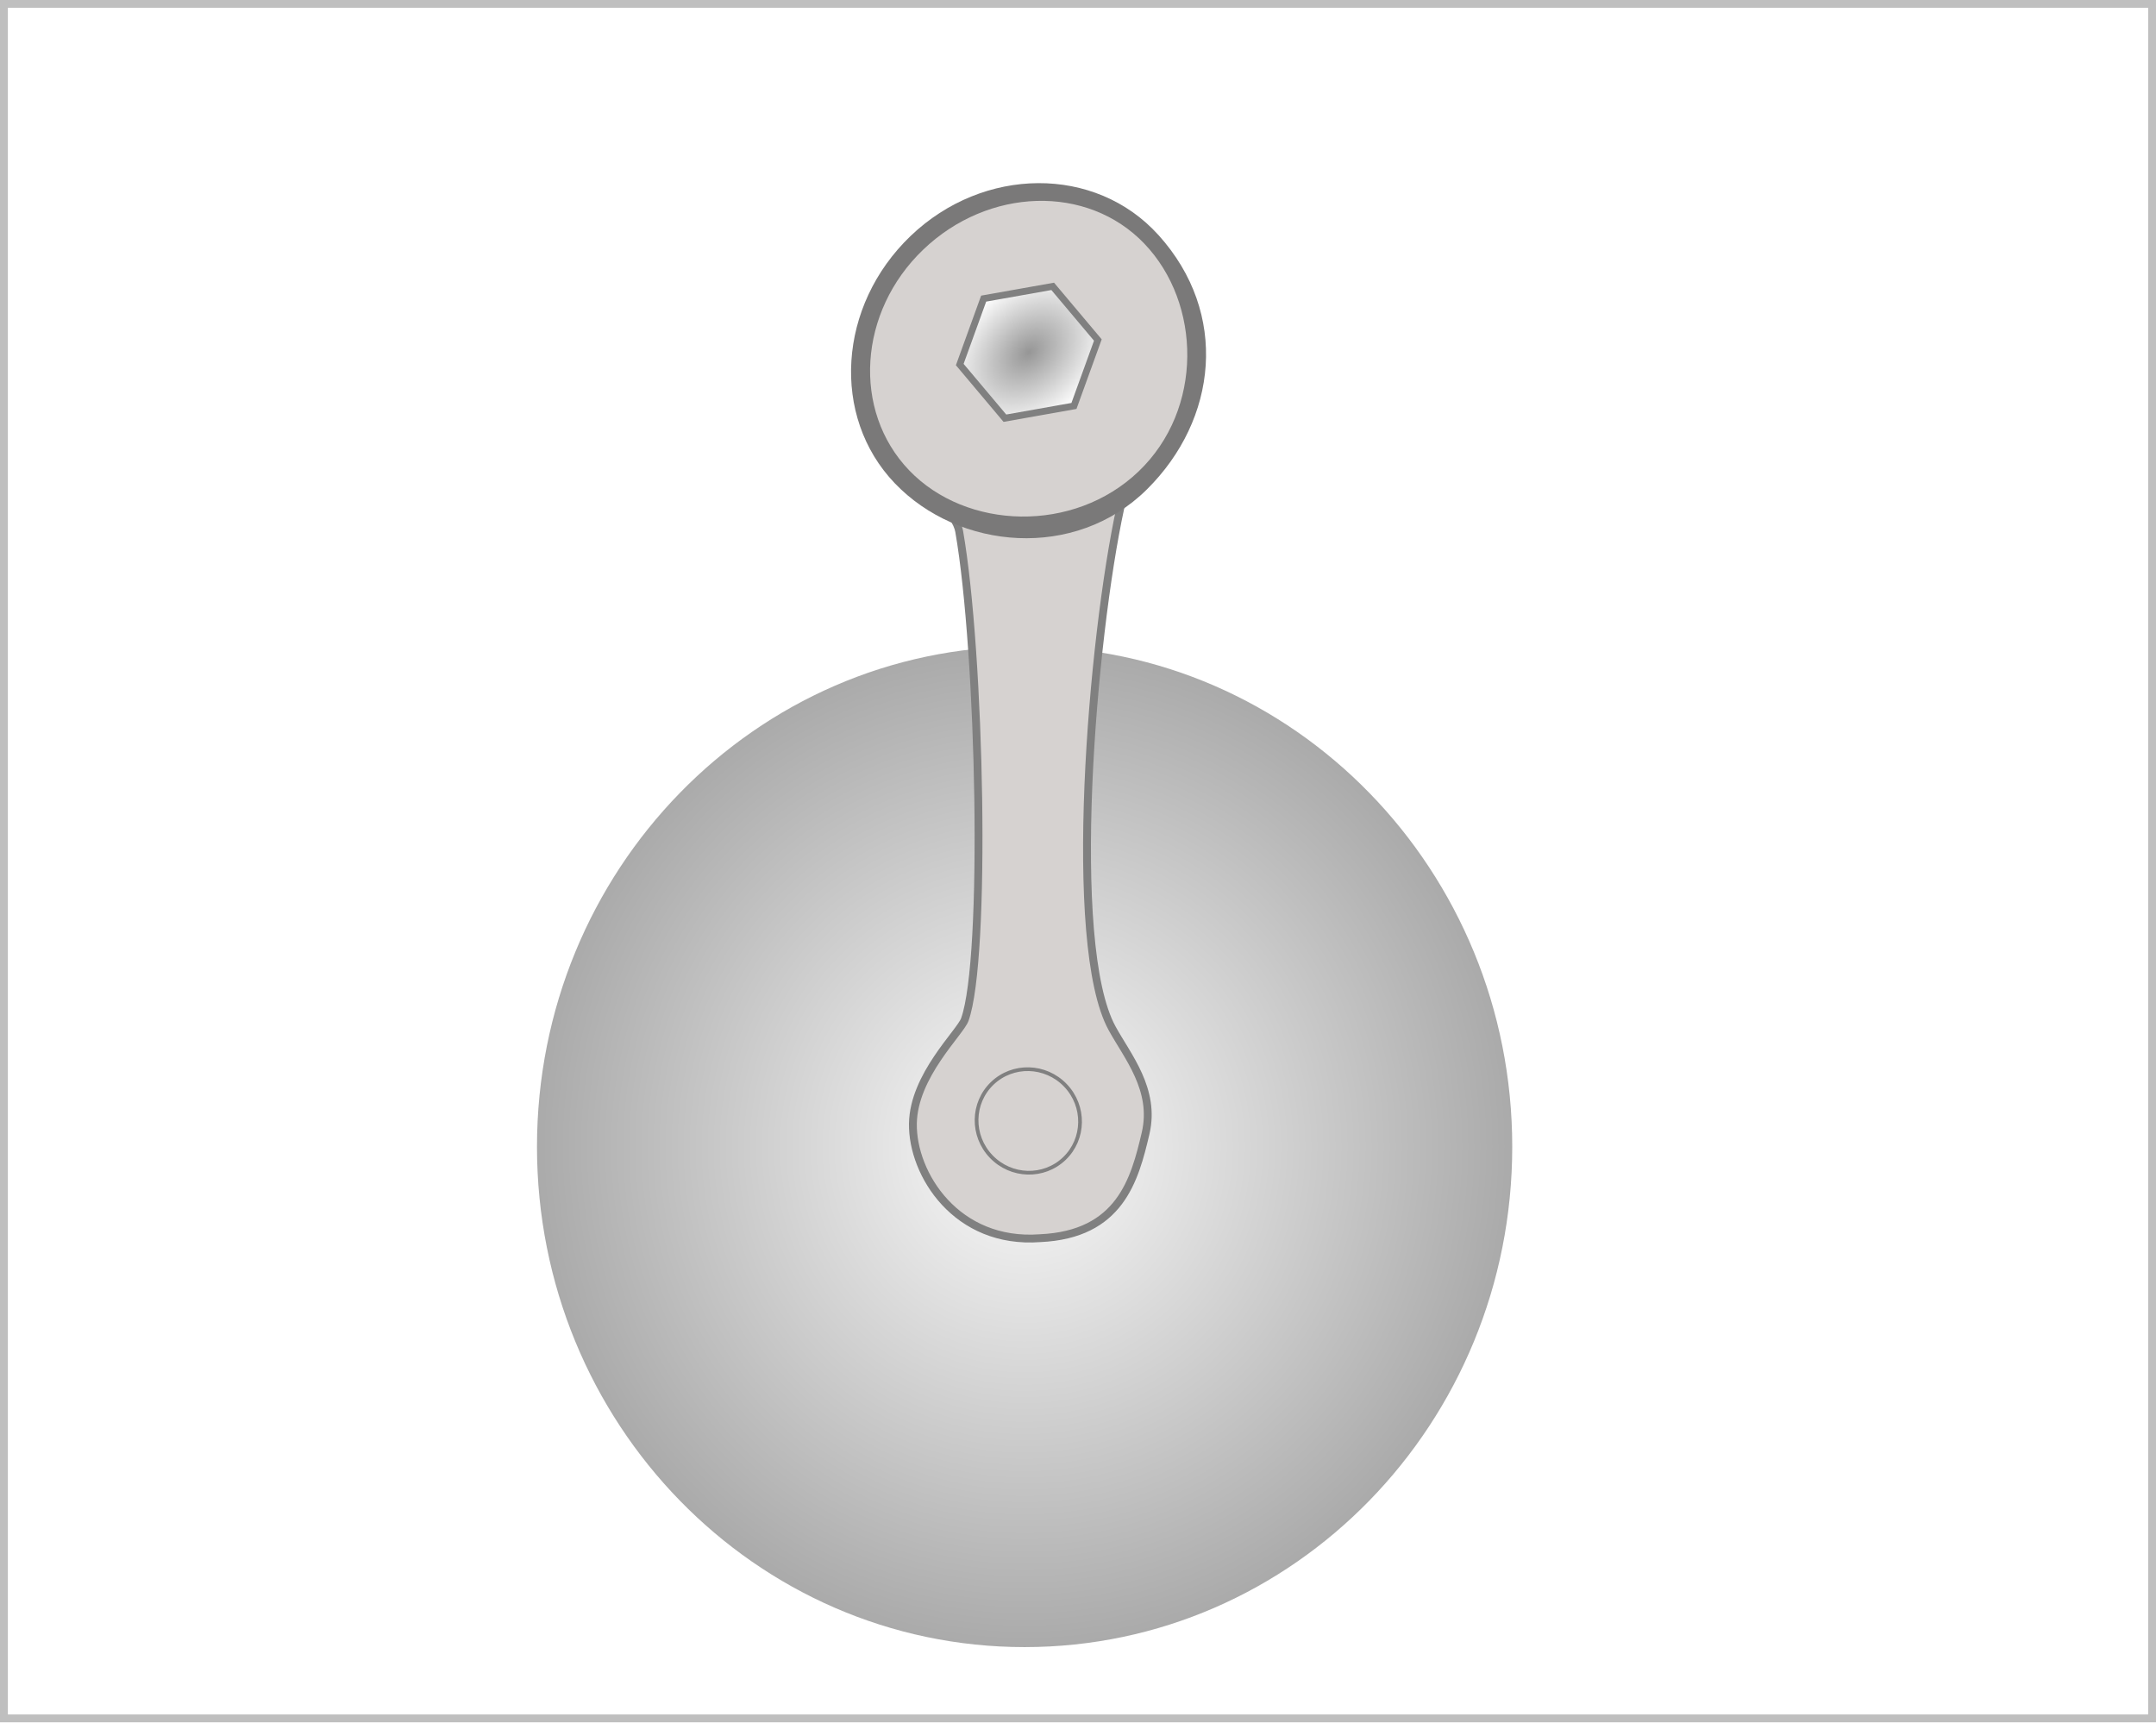
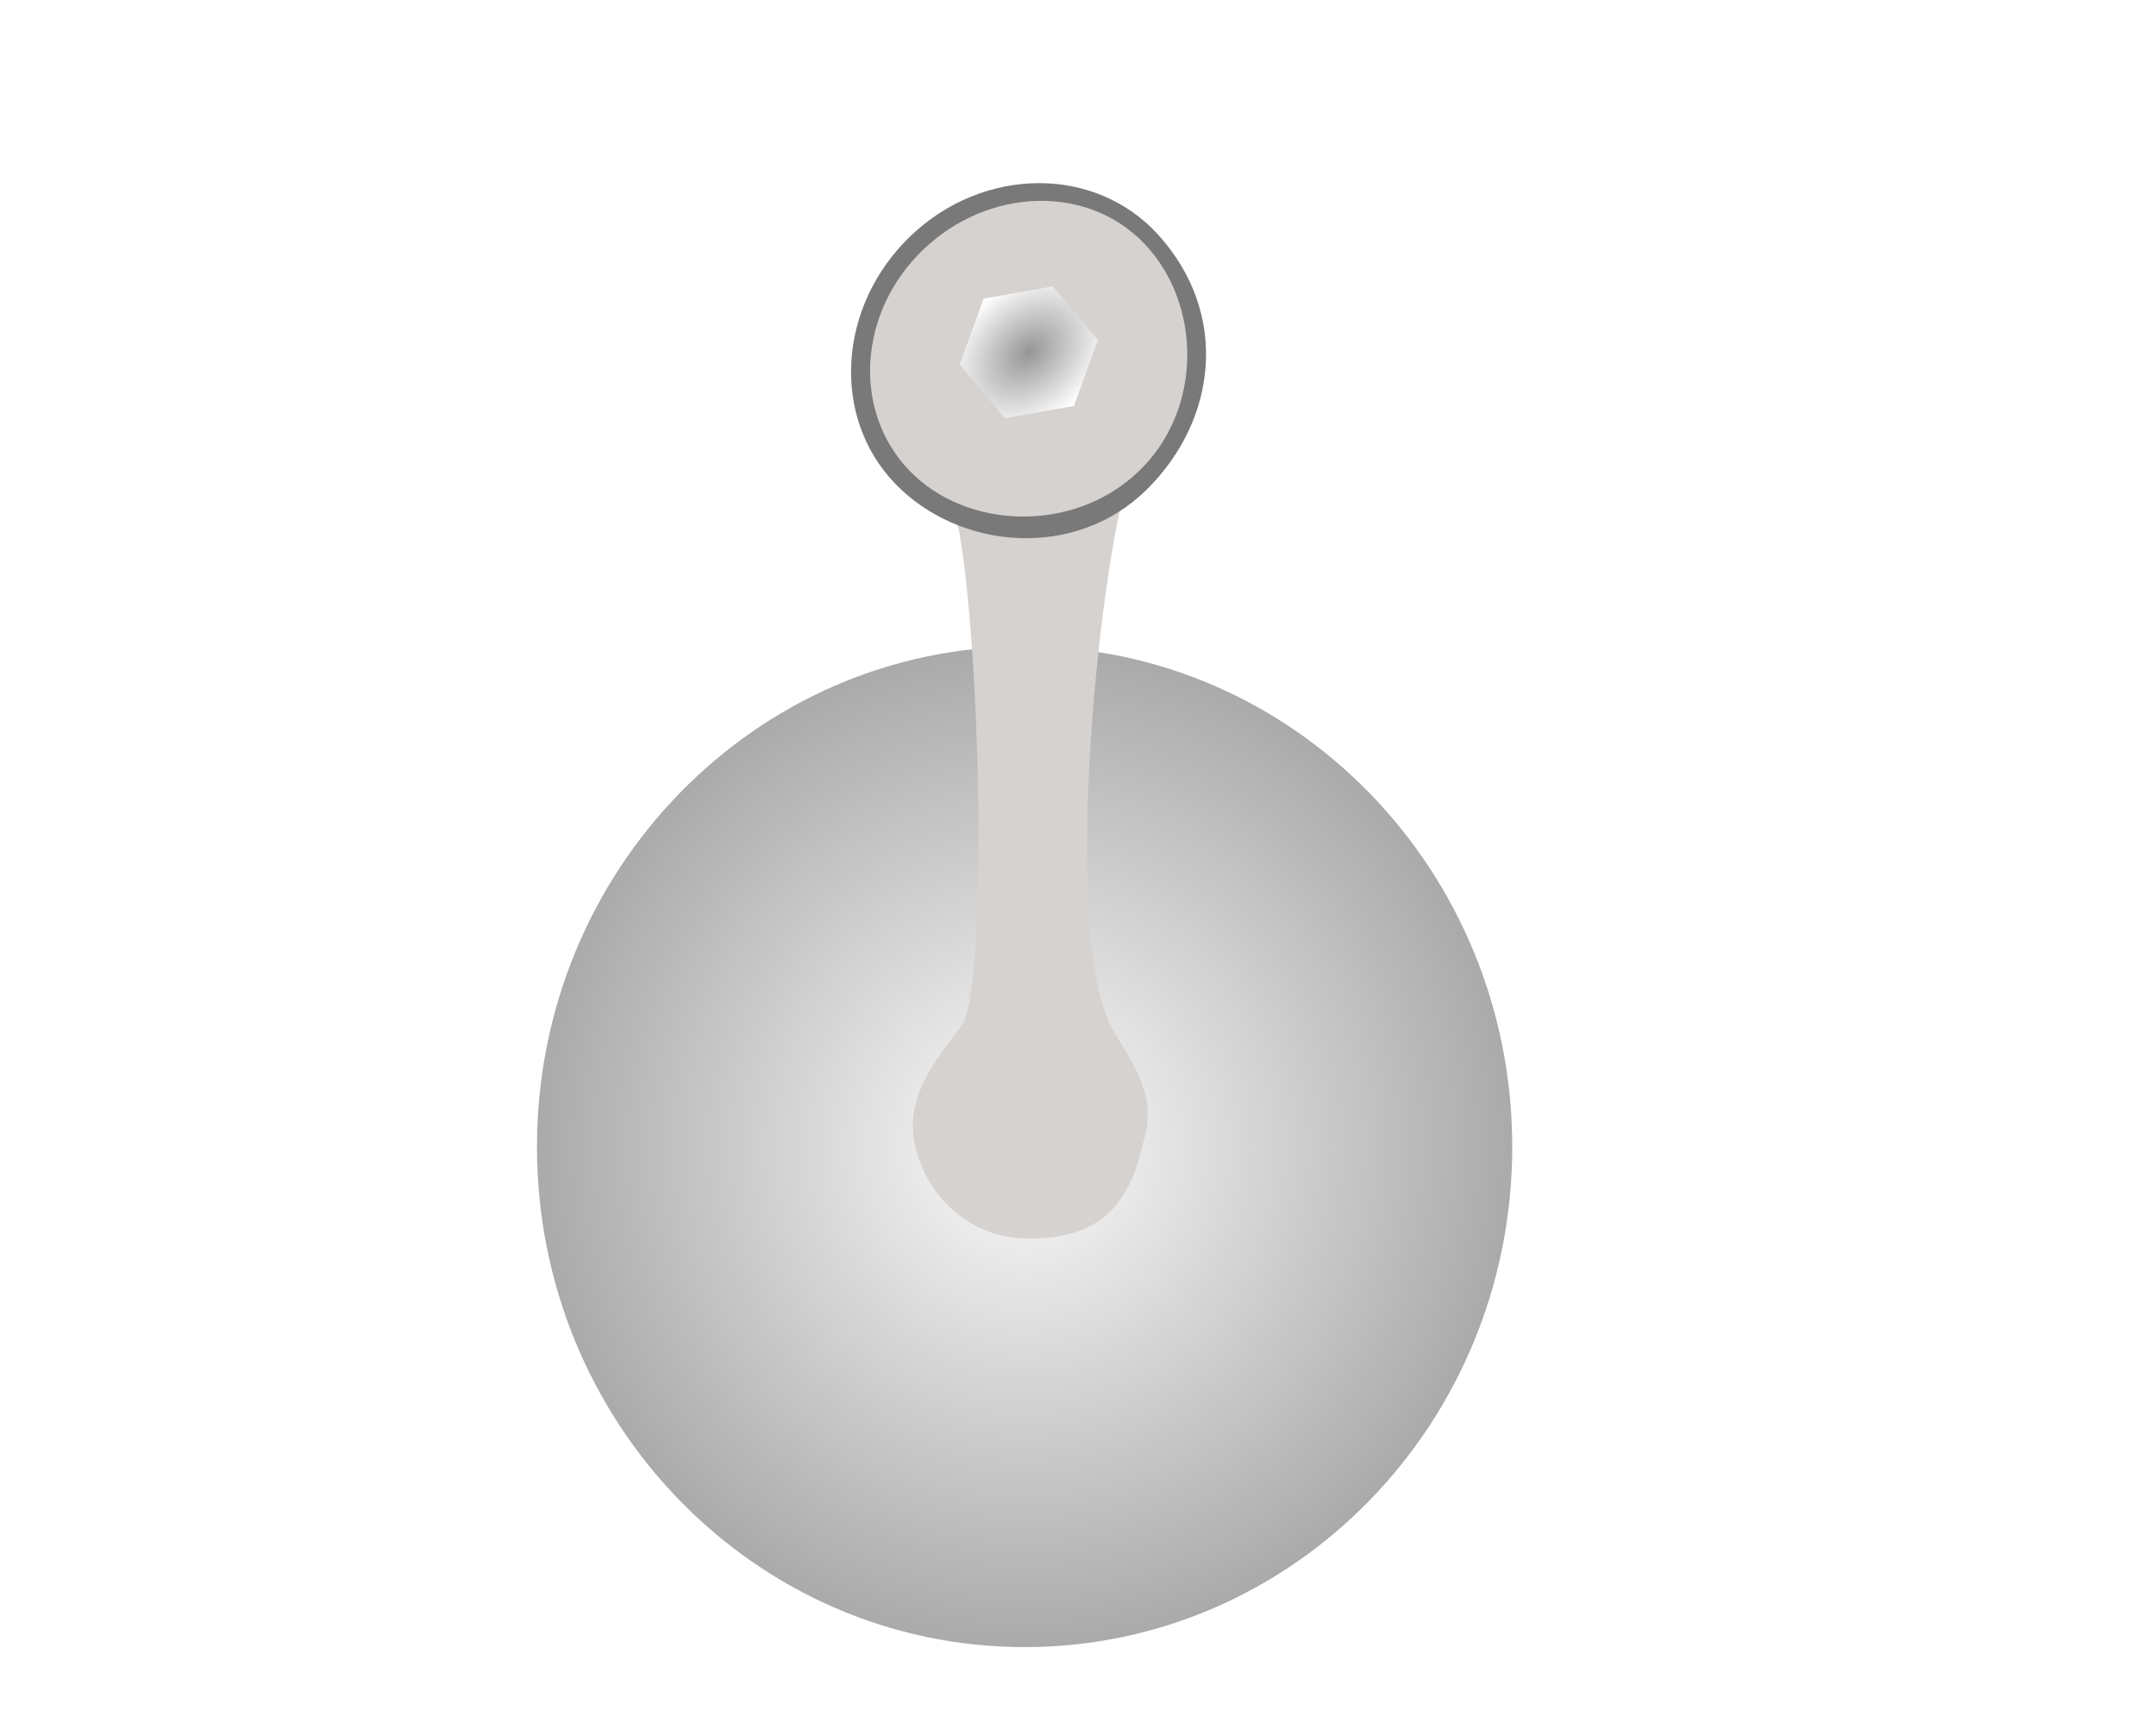
<svg xmlns="http://www.w3.org/2000/svg" xmlns:xlink="http://www.w3.org/1999/xlink" width="192.313mm" height="153.635mm" viewBox="0 0 192.313 153.635" version="1.1" id="svg1228">
  <defs id="defs1225">
    <radialGradient xlink:href="#linearGradient1221" id="radialGradient1223" cx="111.404" cy="78.785" fx="111.404" fy="78.785" r="44.956" gradientTransform="matrix(1.065917,0,0,1.091157,-35.71462,62.53284)" gradientUnits="userSpaceOnUse" />
    <linearGradient id="linearGradient1221">
      <stop style="stop-color:#fbfbfb;stop-opacity:1;" offset="0" id="stop1217" />
      <stop style="stop-color:#a2a2a2;stop-opacity:1;" offset="1" id="stop1219" />
    </linearGradient>
    <radialGradient xlink:href="#linearGradient3040" id="radialGradient3042" cx="28.855" cy="59.465" fx="28.855" fy="59.465" r="6.488" gradientTransform="matrix(1.496322,0.04198803,-0.03019466,1.076043,-12.52559,-5.73347)" gradientUnits="userSpaceOnUse" />
    <linearGradient id="linearGradient3040">
      <stop style="stop-color:#969696;stop-opacity:1;" offset="0" id="stop3036" />
      <stop style="stop-color:#ffffff;stop-opacity:1;" offset="1" id="stop3038" />
    </linearGradient>
  </defs>
  <g id="layer1" transform="translate(8.362411,-46.20511)">
-     <g id="g570">
-       <g id="g1757">
+     <g id="g570" style="stroke:none">
+       <g id="g1757" style="stroke:none">
        <ellipse style="fill:url(#radialGradient1223);fill-opacity:1;stroke:none;stroke-width:8.847;stroke-dasharray:none" id="path234-9" cx="83.032" cy="148.5" rx="43.496" ry="44.631" />
-         <path style="fill:#d6d2d0;fill-opacity:1;stroke:#808080;stroke-width:0.7;stroke-dasharray:none;stroke-opacity:1" d="m 84.42,156.654 c -7.467,0.566 -11.42,-5.712 -11.353,-10.217 0.063,-4.29 4.208,-8.113 4.63,-9.282 1.961,-5.433 1.402,-32.656 -0.503,-43.557 -0.557,-3.187 -9.309,-7.251 -6.832,-19.25 1.402,-6.79 7.769,-10.467 12.981,-10.374 8.191,0.146 11.885,3.362 13.412,10.612 2.444,11.606 -4.329,12.997 -5.171,16.859 -2.538,11.647 -4.848,39.015 -0.744,46.498 1.361,2.482 3.893,5.465 2.984,9.352 -0.974,4.165 -2.291,9.033 -9.404,9.359 z" id="path3152" />
-         <path id="path2956" style="fill:#7a7979;stroke-width:2.338" transform="rotate(-43.7635)" d="m 22.127,114.201 c -0.277,9.432 -7.593,15.525 -16.443,15.674 -8.99,0.151 -15.858,-7.683 -15.858,-15.946 -10e-7,-8.262 7.289,-14.96 16.28,-14.96 8.991,0 16.267,6.836 16.02,15.232 z" />
-         <path id="path2956-0" style="fill:#d6d2d0;stroke-width:2.086" d="m 93.71,67.939 c 5.099,5.324 5.288,14.765 -0.505,20.313 -5.793,5.549 -15.376,5.229 -20.474,-0.095 -5.099,-5.324 -4.536,-14.137 1.258,-19.686 5.793,-5.549 14.623,-5.856 19.722,-0.533 z" />
-         <path style="fill:url(#radialGradient3042);fill-opacity:1;stroke:#808080;stroke-width:0.7;stroke-dasharray:none;stroke-opacity:1" id="path3034" d="m 34.876,63.48 -6.488,3.208 -6.022,-4.015 0.466,-7.222 6.488,-3.208 6.022,4.015 z" transform="matrix(0.6241791,-0.5978035,0.5978035,0.6241791,29.84719,57.76156)" />
-         <ellipse style="fill:#d6d2d0;fill-opacity:1;stroke:#808080;stroke-width:0.332;stroke-dasharray:none;stroke-opacity:1" id="path3096" cx="-40.918" cy="163.244" rx="4.587" ry="4.647" transform="rotate(-43.7635)" />
+         <path style="fill:#d6d2d0;fill-opacity:1;stroke:none;stroke-width:0.7;stroke-dasharray:none;stroke-opacity:1" d="m 84.42,156.654 c -7.467,0.566 -11.42,-5.712 -11.353,-10.217 0.063,-4.29 4.208,-8.113 4.63,-9.282 1.961,-5.433 1.402,-32.656 -0.503,-43.557 -0.557,-3.187 -9.309,-7.251 -6.832,-19.25 1.402,-6.79 7.769,-10.467 12.981,-10.374 8.191,0.146 11.885,3.362 13.412,10.612 2.444,11.606 -4.329,12.997 -5.171,16.859 -2.538,11.647 -4.848,39.015 -0.744,46.498 1.361,2.482 3.893,5.465 2.984,9.352 -0.974,4.165 -2.291,9.033 -9.404,9.359 z" id="path3152" />
+         <path id="path2956" style="fill:#7a7979;stroke-width:2.338;stroke:none" transform="rotate(-43.7635)" d="m 22.127,114.201 c -0.277,9.432 -7.593,15.525 -16.443,15.674 -8.99,0.151 -15.858,-7.683 -15.858,-15.946 -10e-7,-8.262 7.289,-14.96 16.28,-14.96 8.991,0 16.267,6.836 16.02,15.232 z" />
+         <path id="path2956-0" style="fill:#d6d2d0;stroke-width:2.086;stroke:none" d="m 93.71,67.939 c 5.099,5.324 5.288,14.765 -0.505,20.313 -5.793,5.549 -15.376,5.229 -20.474,-0.095 -5.099,-5.324 -4.536,-14.137 1.258,-19.686 5.793,-5.549 14.623,-5.856 19.722,-0.533 z" />
+         <path style="fill:url(#radialGradient3042);fill-opacity:1;stroke:none;stroke-width:0.7;stroke-dasharray:none;stroke-opacity:1" id="path3034" d="m 34.876,63.48 -6.488,3.208 -6.022,-4.015 0.466,-7.222 6.488,-3.208 6.022,4.015 z" transform="matrix(0.6241791,-0.5978035,0.5978035,0.6241791,29.84719,57.76156)" />
+         <ellipse style="fill:#d6d2d0;fill-opacity:1;stroke:none;stroke-width:0.332;stroke-dasharray:none;stroke-opacity:1" id="path3096" cx="-40.918" cy="163.244" rx="4.587" ry="4.647" transform="rotate(-43.7635)" />
      </g>
-       <rect style="fill:none;stroke:#bfbfbf;stroke-width:0.7" id="rect973" width="191.613" height="152.935" x="-8.012" y="46.555" />
+       <rect style="fill:none;stroke:none;stroke-width:0.7" id="rect973" width="191.613" height="152.935" x="-8.012" y="46.555" />
    </g>
  </g>
</svg>
